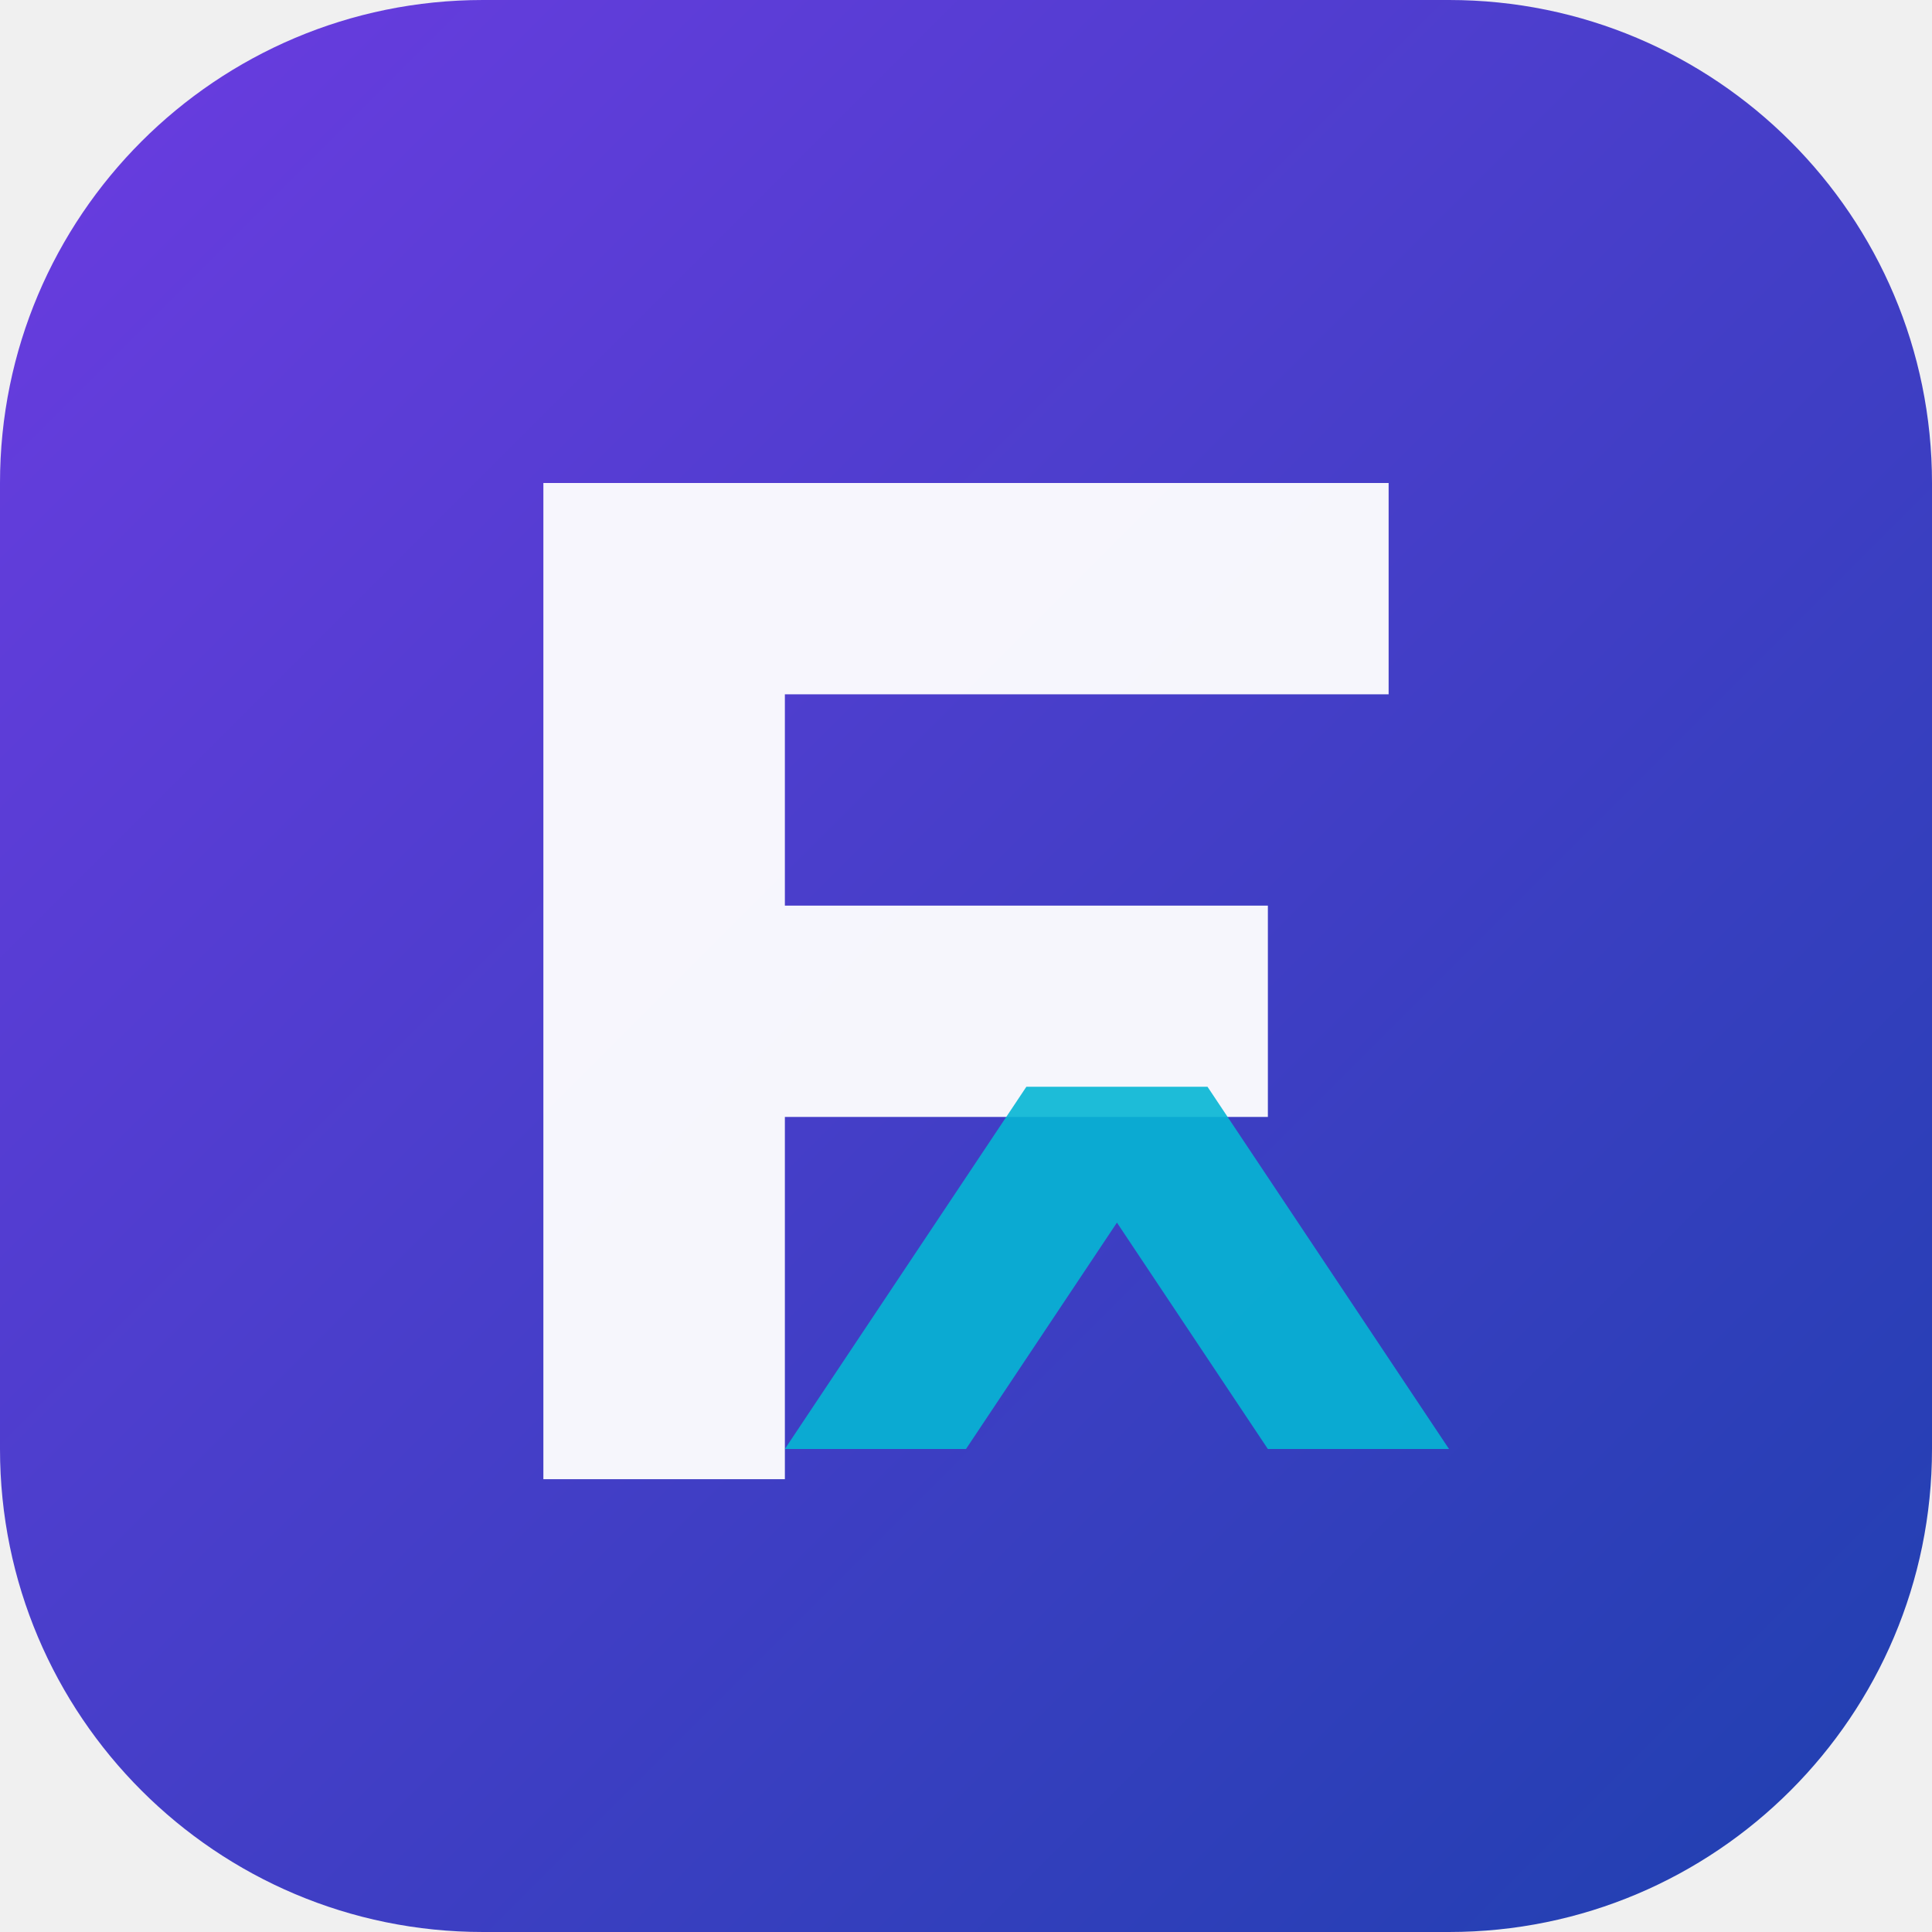
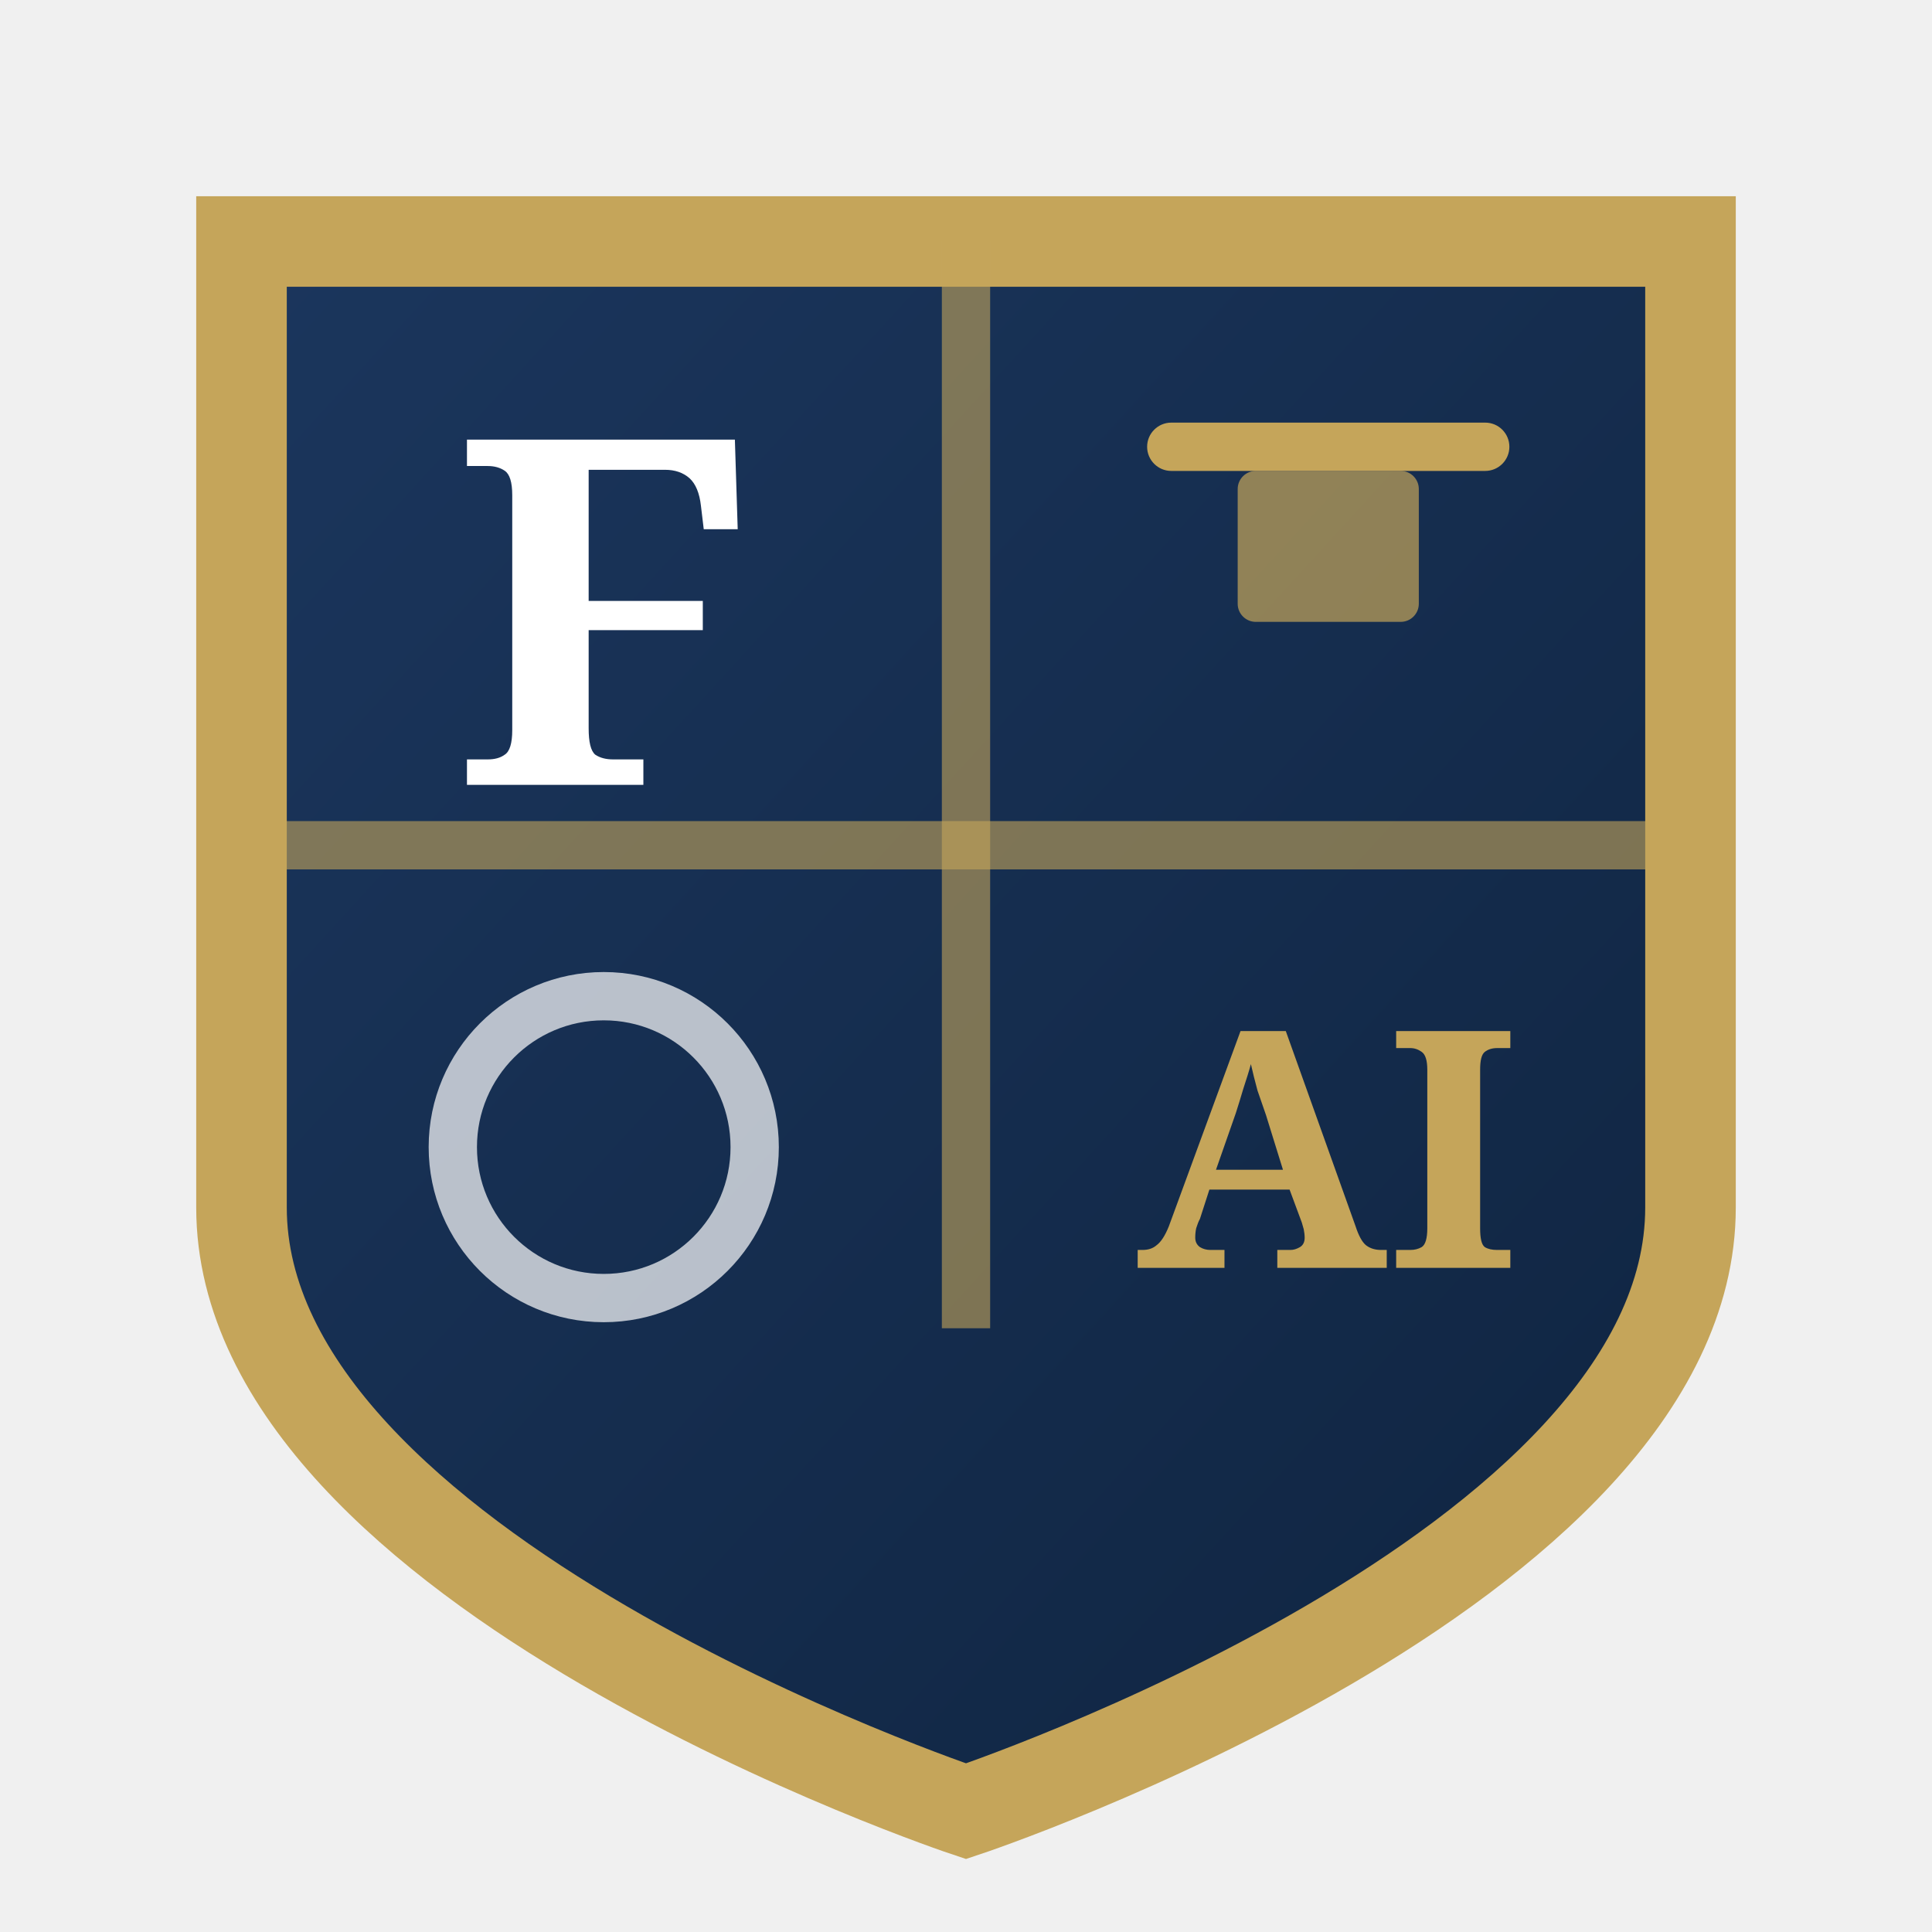
<svg xmlns="http://www.w3.org/2000/svg" viewBox="0 0 32 32">
  <defs>
    <linearGradient id="g" x1="0%" y1="0%" x2="100%" y2="100%">
-       <stop offset="0%" style="stop-color:#6C3CE1" />
-       <stop offset="100%" style="stop-color:#1E40AF" />
+       <stop offset="0%" style="stop-color:#1B365D" />
+       <stop offset="100%" style="stop-color:#0F2440" />
    </linearGradient>
  </defs>
-   <rect width="32" height="32" rx="8" fill="url(#g)" />
-   <path d="M9 8h14v3.5H13v3.5h8v3.5h-8v6H9V8z" fill="white" opacity="0.95" />
-   <path d="M20 18l4 6h-3l-2.5-3.75L16 24h-3l4-6z" fill="#06B6D4" opacity="0.9" />
+   <path d="M4 4h24v16c0 6-12 10-12 10S4 26 4 20V4z" fill="url(#g)" stroke="#C5A55A" stroke-width="1.5" />
+   <line x1="16" y1="4" x2="16" y2="22" stroke="#C5A55A" stroke-width="0.8" opacity="0.6" />
+   <line x1="4" y1="14" x2="28" y2="14" stroke="#C5A55A" stroke-width="0.8" opacity="0.6" />
+   <text x="10" y="13" font-family="serif" font-weight="bold" font-size="8" fill="white" text-anchor="middle">F</text>
+   <text x="22" y="21" font-family="serif" font-weight="bold" font-size="5.5" fill="#C5A55A" text-anchor="middle">AI</text>
+   <rect x="19" y="7" width="6" height="0.8" rx="0.4" fill="#C5A55A" />
+   <rect x="20.5" y="7.8" width="3" height="2.5" rx="0.3" fill="#C5A55A" opacity="0.7" />
+   <circle cx="10" cy="19" r="2.5" fill="none" stroke="white" stroke-width="0.8" opacity="0.7" />
</svg>
